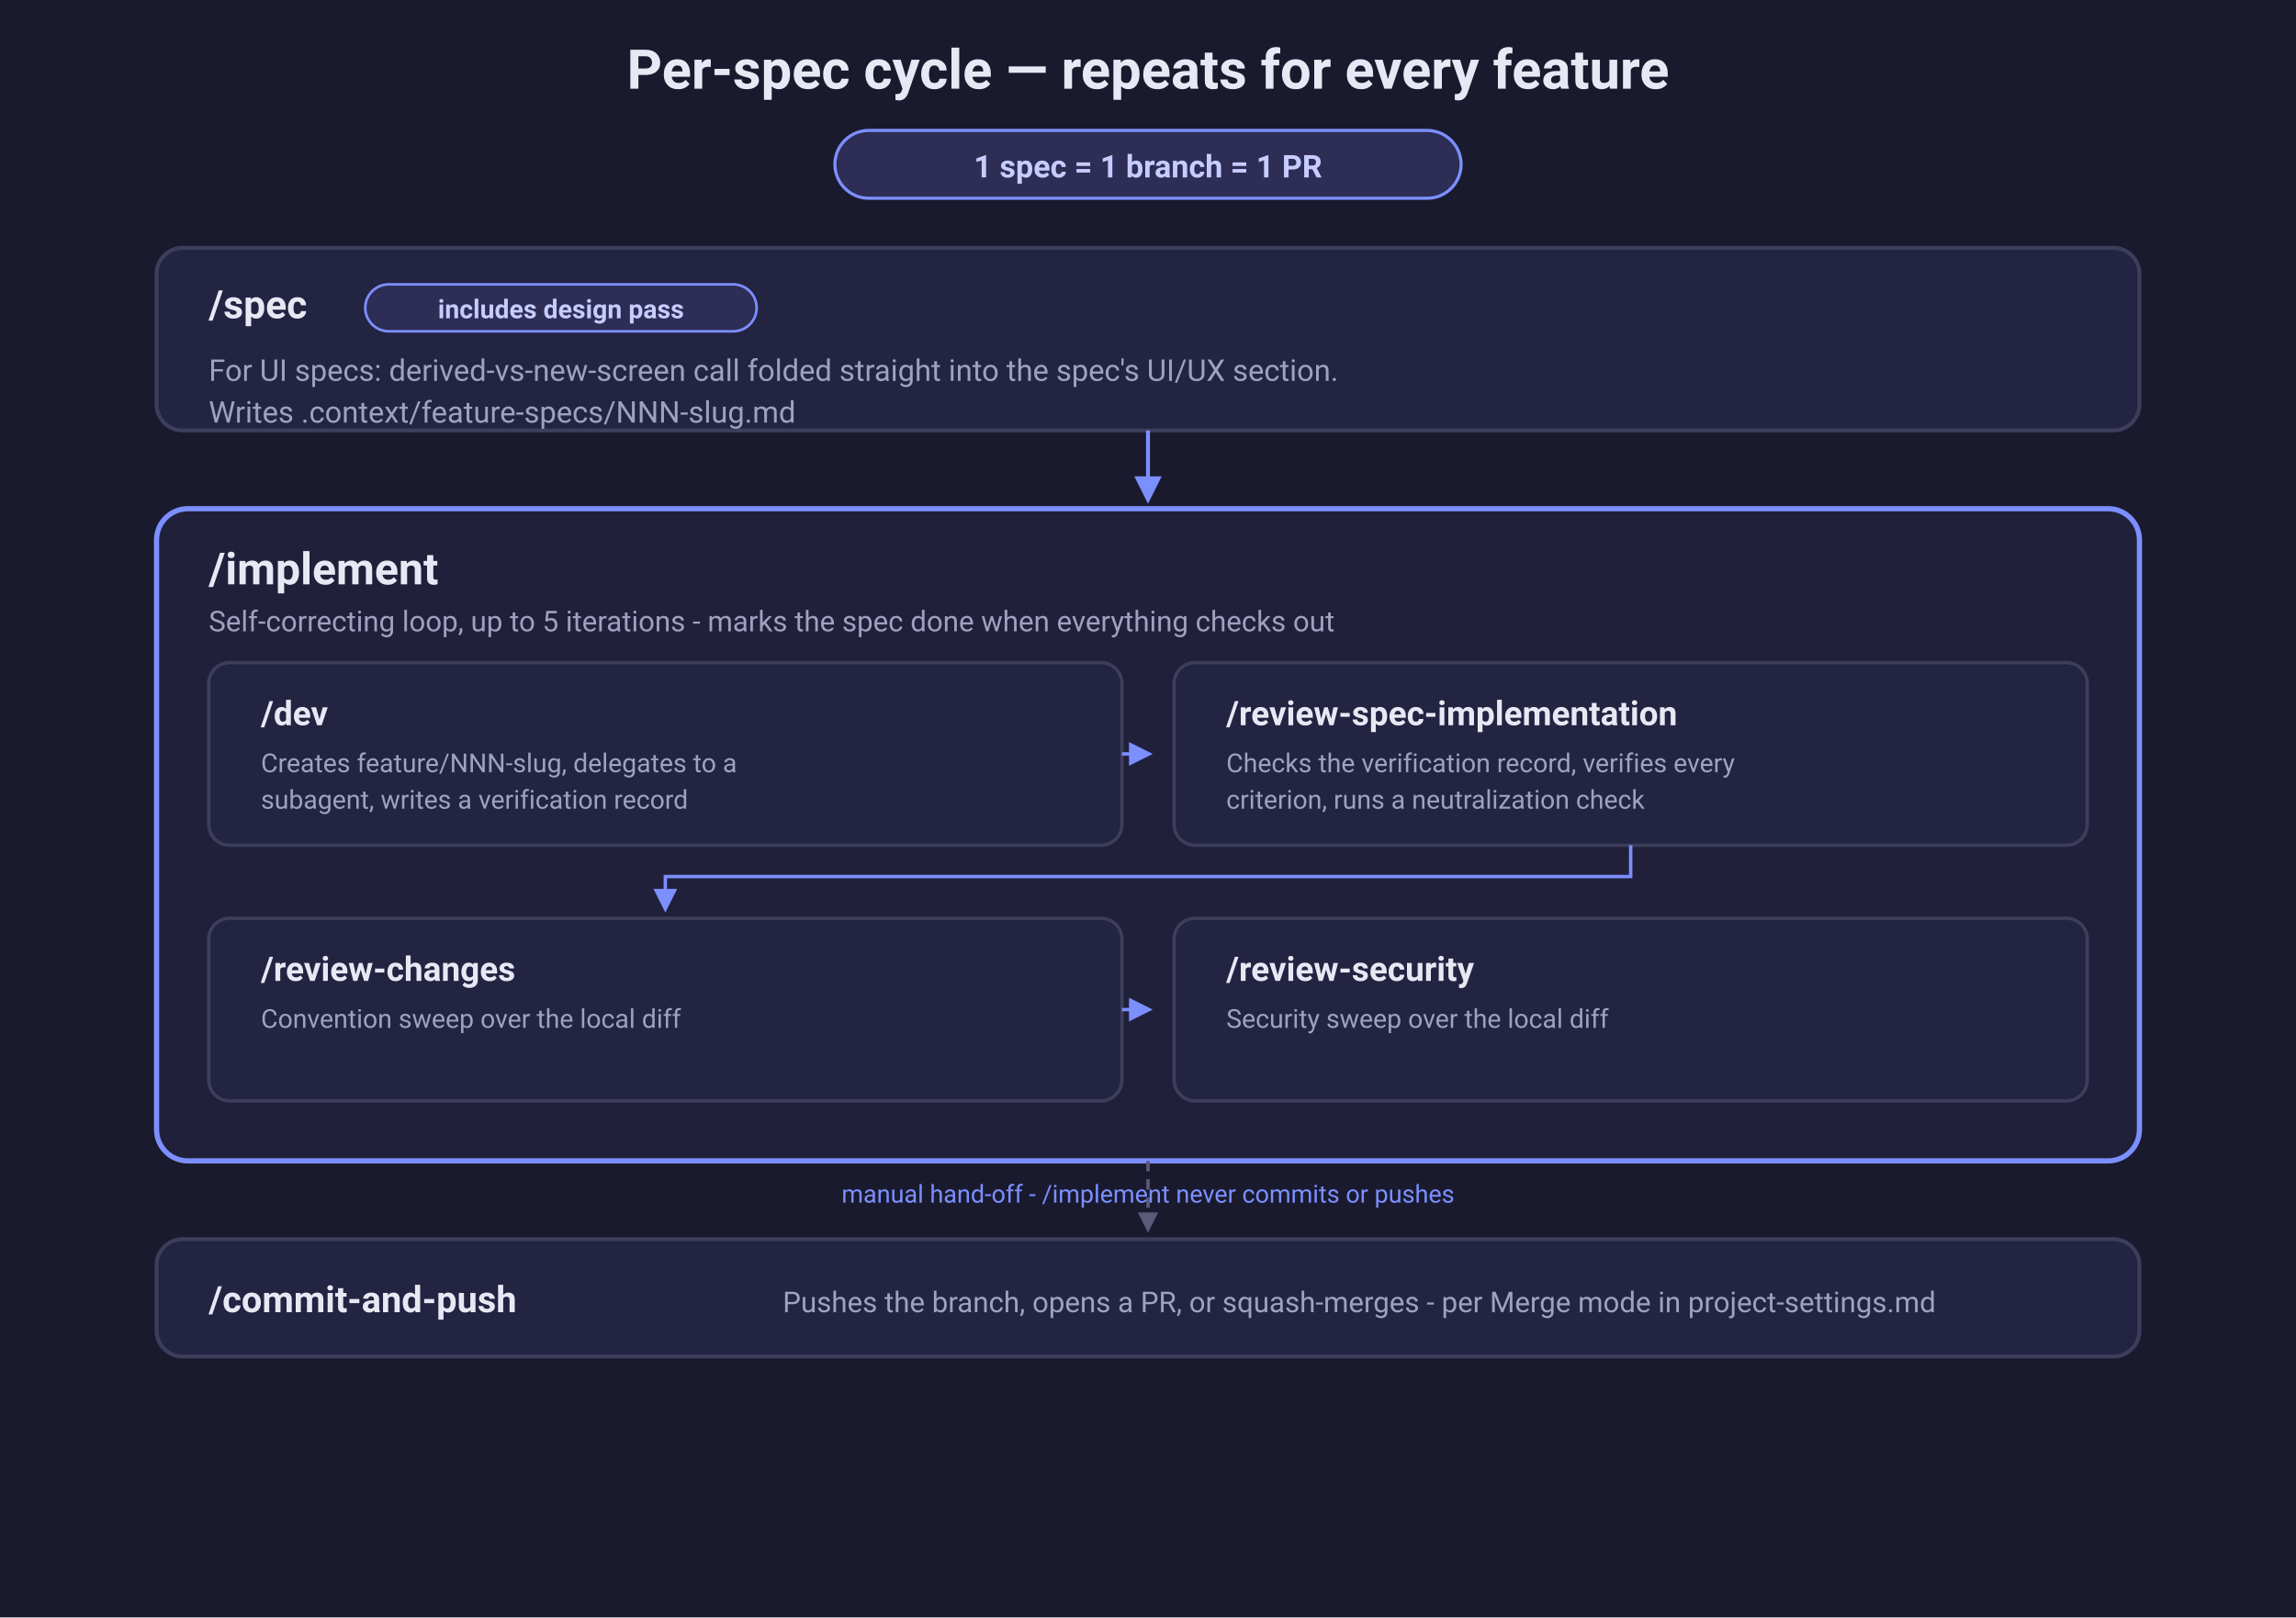
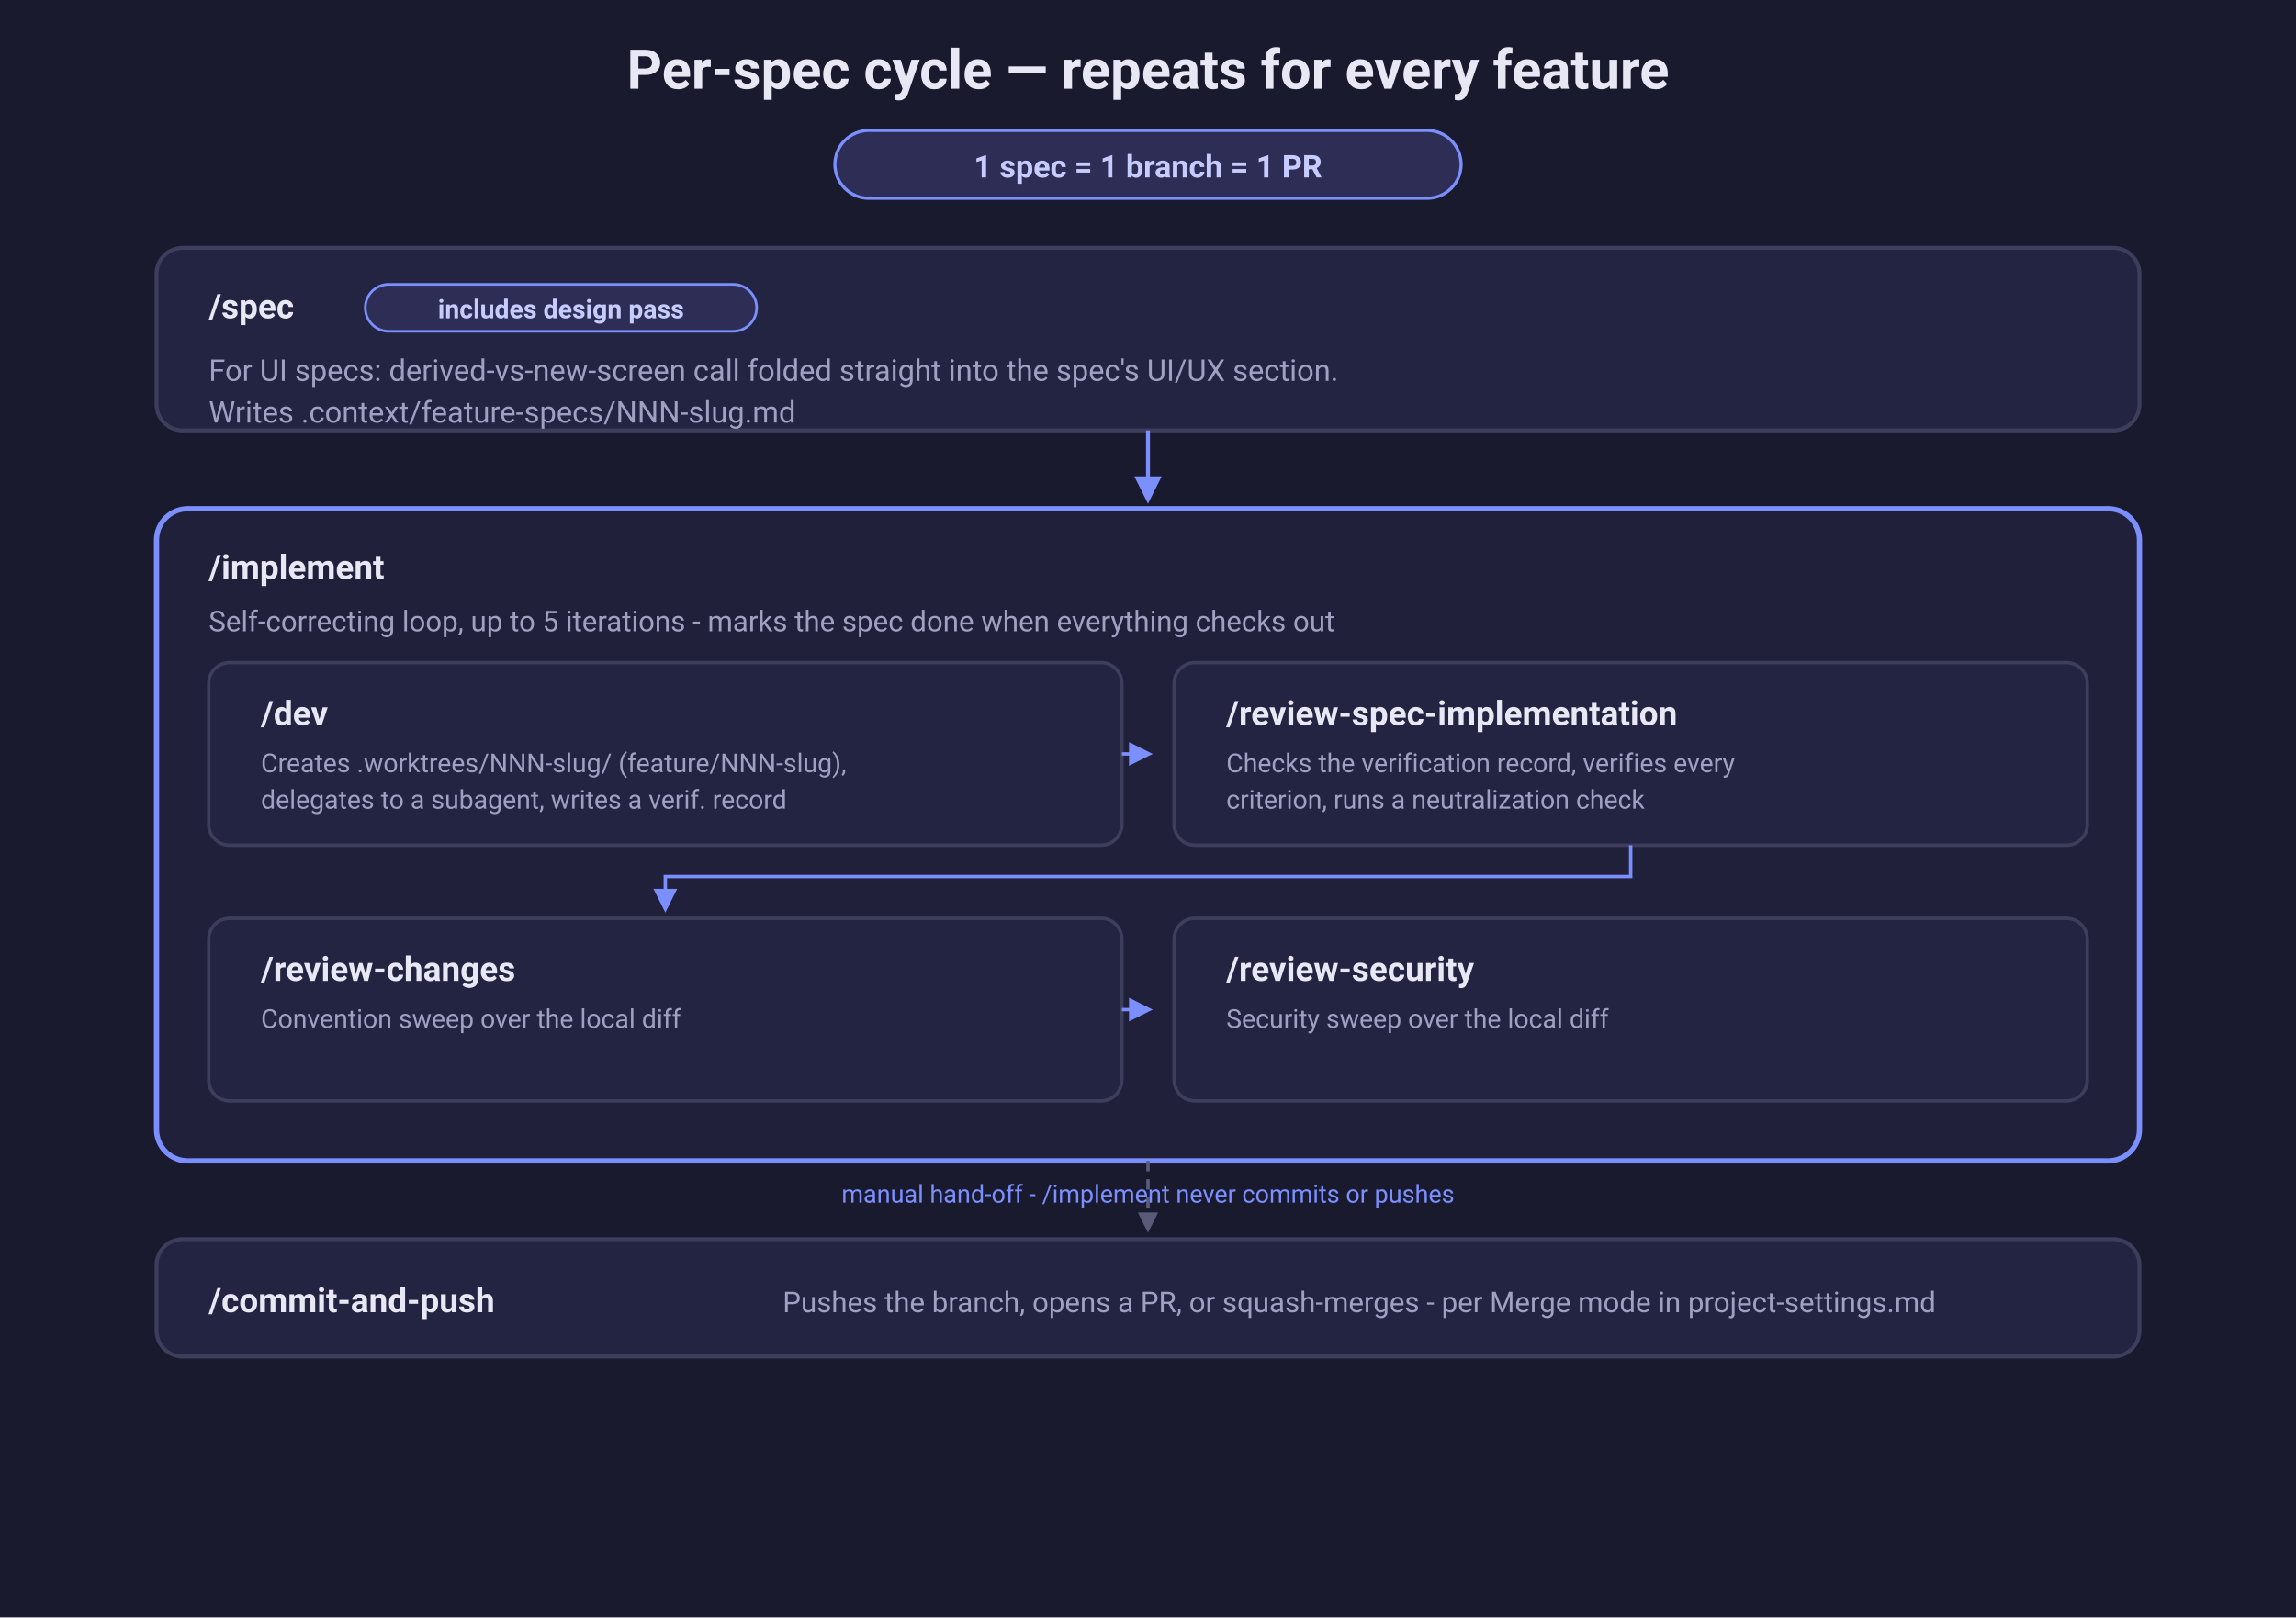
<svg xmlns="http://www.w3.org/2000/svg" viewBox="0 0 880 620" font-family="-apple-system, BlinkMacSystemFont, 'Segoe UI', Roboto, sans-serif">
  <defs>
    <marker id="arrow" viewBox="0 0 10 10" refX="8" refY="5" markerWidth="7" markerHeight="7" orient="auto-start-reverse">
      <path d="M0,0 L10,5 L0,10 z" fill="#7c8fff" />
    </marker>
    <marker id="arrow-dim" viewBox="0 0 10 10" refX="8" refY="5" markerWidth="6" markerHeight="6" orient="auto-start-reverse">
      <path d="M0,0 L10,5 L0,10 z" fill="#5a5a7a" />
    </marker>
  </defs>
  <rect x="0" y="0" width="880" height="620" fill="#1a1a2e" />
  <text x="440" y="34" text-anchor="middle" font-size="21" font-weight="700" fill="#e8e8f5">Per-spec cycle — repeats for every feature</text>
  <rect x="320" y="50" width="240" height="26" rx="13" fill="#2d2d55" stroke="#7c8fff" stroke-width="1.2" />
  <text x="440" y="68" text-anchor="middle" font-size="12" font-weight="600" fill="#c7ccff">1 spec = 1 branch = 1 PR</text>
  <rect x="60" y="95" width="760" height="70" rx="10" fill="#232342" stroke="#3d3d5c" stroke-width="1.5" />
-   <text x="80" y="122" font-size="15" font-weight="600" fill="#e8e8f5">/spec</text>
+   <text x="80" y="122" font-size="13" font-weight="600" fill="#e8e8f5">/spec</text>
  <rect x="140" y="109" width="150" height="18" rx="9" fill="#2d2d55" stroke="#7c8fff" stroke-width="1" />
  <text x="215" y="122" text-anchor="middle" font-size="10" font-weight="600" fill="#c7ccff">includes design pass</text>
  <text x="80" y="146" font-size="11.5" fill="#a0a0c0">
    <tspan x="80" dy="0">For UI specs: derived-vs-new-screen call folded straight into the spec's UI/UX section.</tspan>
    <tspan x="80" dy="16">Writes .context/feature-specs/NNN-slug.md</tspan>
  </text>
  <line x1="440" y1="165" x2="440" y2="191" stroke="#7c8fff" stroke-width="1.5" marker-end="url(#arrow)" />
  <rect x="60" y="195" width="760" height="250" rx="12" fill="#20203a" stroke="#7c8fff" stroke-width="2" />
-   <text x="80" y="224" font-size="17" font-weight="700" fill="#e8e8f5">/implement</text>
+   <text x="80" y="222" font-size="13" font-weight="700" fill="#e8e8f5">/implement</text>
  <text x="80" y="242" font-size="11" fill="#a0a0c0">Self-correcting loop, up to 5 iterations - marks the spec done when everything checks out</text>
  <g>
    <rect x="80" y="254" width="350" height="70" rx="8" fill="#232342" stroke="#3d3d5c" stroke-width="1.3" />
    <text x="100" y="278" font-size="13" font-weight="600" fill="#e8e8f5">/dev</text>
-     <text x="100" y="296" font-size="10" fill="#a0a0c0">Creates feature/NNN-slug, delegates to a</text>
-     <text x="100" y="310" font-size="10" fill="#a0a0c0">subagent, writes a verification record</text>
+     <text x="100" y="296" font-size="10" fill="#a0a0c0">Creates .worktrees/NNN-slug/ (feature/NNN-slug),</text>
+     <text x="100" y="310" font-size="10" fill="#a0a0c0">delegates to a subagent, writes a verif. record</text>
  </g>
  <line x1="430" y1="289" x2="440" y2="289" stroke="#7c8fff" stroke-width="1.3" marker-end="url(#arrow)" />
  <g>
    <rect x="450" y="254" width="350" height="70" rx="8" fill="#232342" stroke="#3d3d5c" stroke-width="1.3" />
    <text x="470" y="278" font-size="13" font-weight="600" fill="#e8e8f5">/review-spec-implementation</text>
    <text x="470" y="296" font-size="10" fill="#a0a0c0">Checks the verification record, verifies every</text>
    <text x="470" y="310" font-size="10" fill="#a0a0c0">criterion, runs a neutralization check</text>
  </g>
  <path d="M 625 324 L 625 336 L 255 336 L 255 348" fill="none" stroke="#7c8fff" stroke-width="1.3" marker-end="url(#arrow)" />
  <g>
    <rect x="80" y="352" width="350" height="70" rx="8" fill="#232342" stroke="#3d3d5c" stroke-width="1.3" />
    <text x="100" y="376" font-size="13" font-weight="600" fill="#e8e8f5">/review-changes</text>
    <text x="100" y="394" font-size="10" fill="#a0a0c0">Convention sweep over the local diff</text>
  </g>
  <line x1="430" y1="387" x2="440" y2="387" stroke="#7c8fff" stroke-width="1.3" marker-end="url(#arrow)" />
  <g>
    <rect x="450" y="352" width="350" height="70" rx="8" fill="#232342" stroke="#3d3d5c" stroke-width="1.3" />
    <text x="470" y="376" font-size="13" font-weight="600" fill="#e8e8f5">/review-security</text>
    <text x="470" y="394" font-size="10" fill="#a0a0c0">Security sweep over the local diff</text>
  </g>
  <line x1="440" y1="445" x2="440" y2="471" stroke="#5a5a7a" stroke-width="1.3" stroke-dasharray="4,3" marker-end="url(#arrow-dim)" />
  <text x="440" y="461" text-anchor="middle" font-size="9.5" fill="#7c8fff">manual hand-off - /implement never commits or pushes</text>
  <rect x="60" y="475" width="760" height="45" rx="10" fill="#232342" stroke="#3d3d5c" stroke-width="1.5" />
-   <text x="80" y="503" font-size="14" font-weight="600" fill="#e8e8f5">/commit-and-push</text>
+   <text x="80" y="503" font-size="13" font-weight="600" fill="#e8e8f5">/commit-and-push</text>
  <text x="300" y="503" font-size="11" fill="#a0a0c0">Pushes the branch, opens a PR, or squash-merges - per Merge mode in project-settings.md</text>
</svg>
